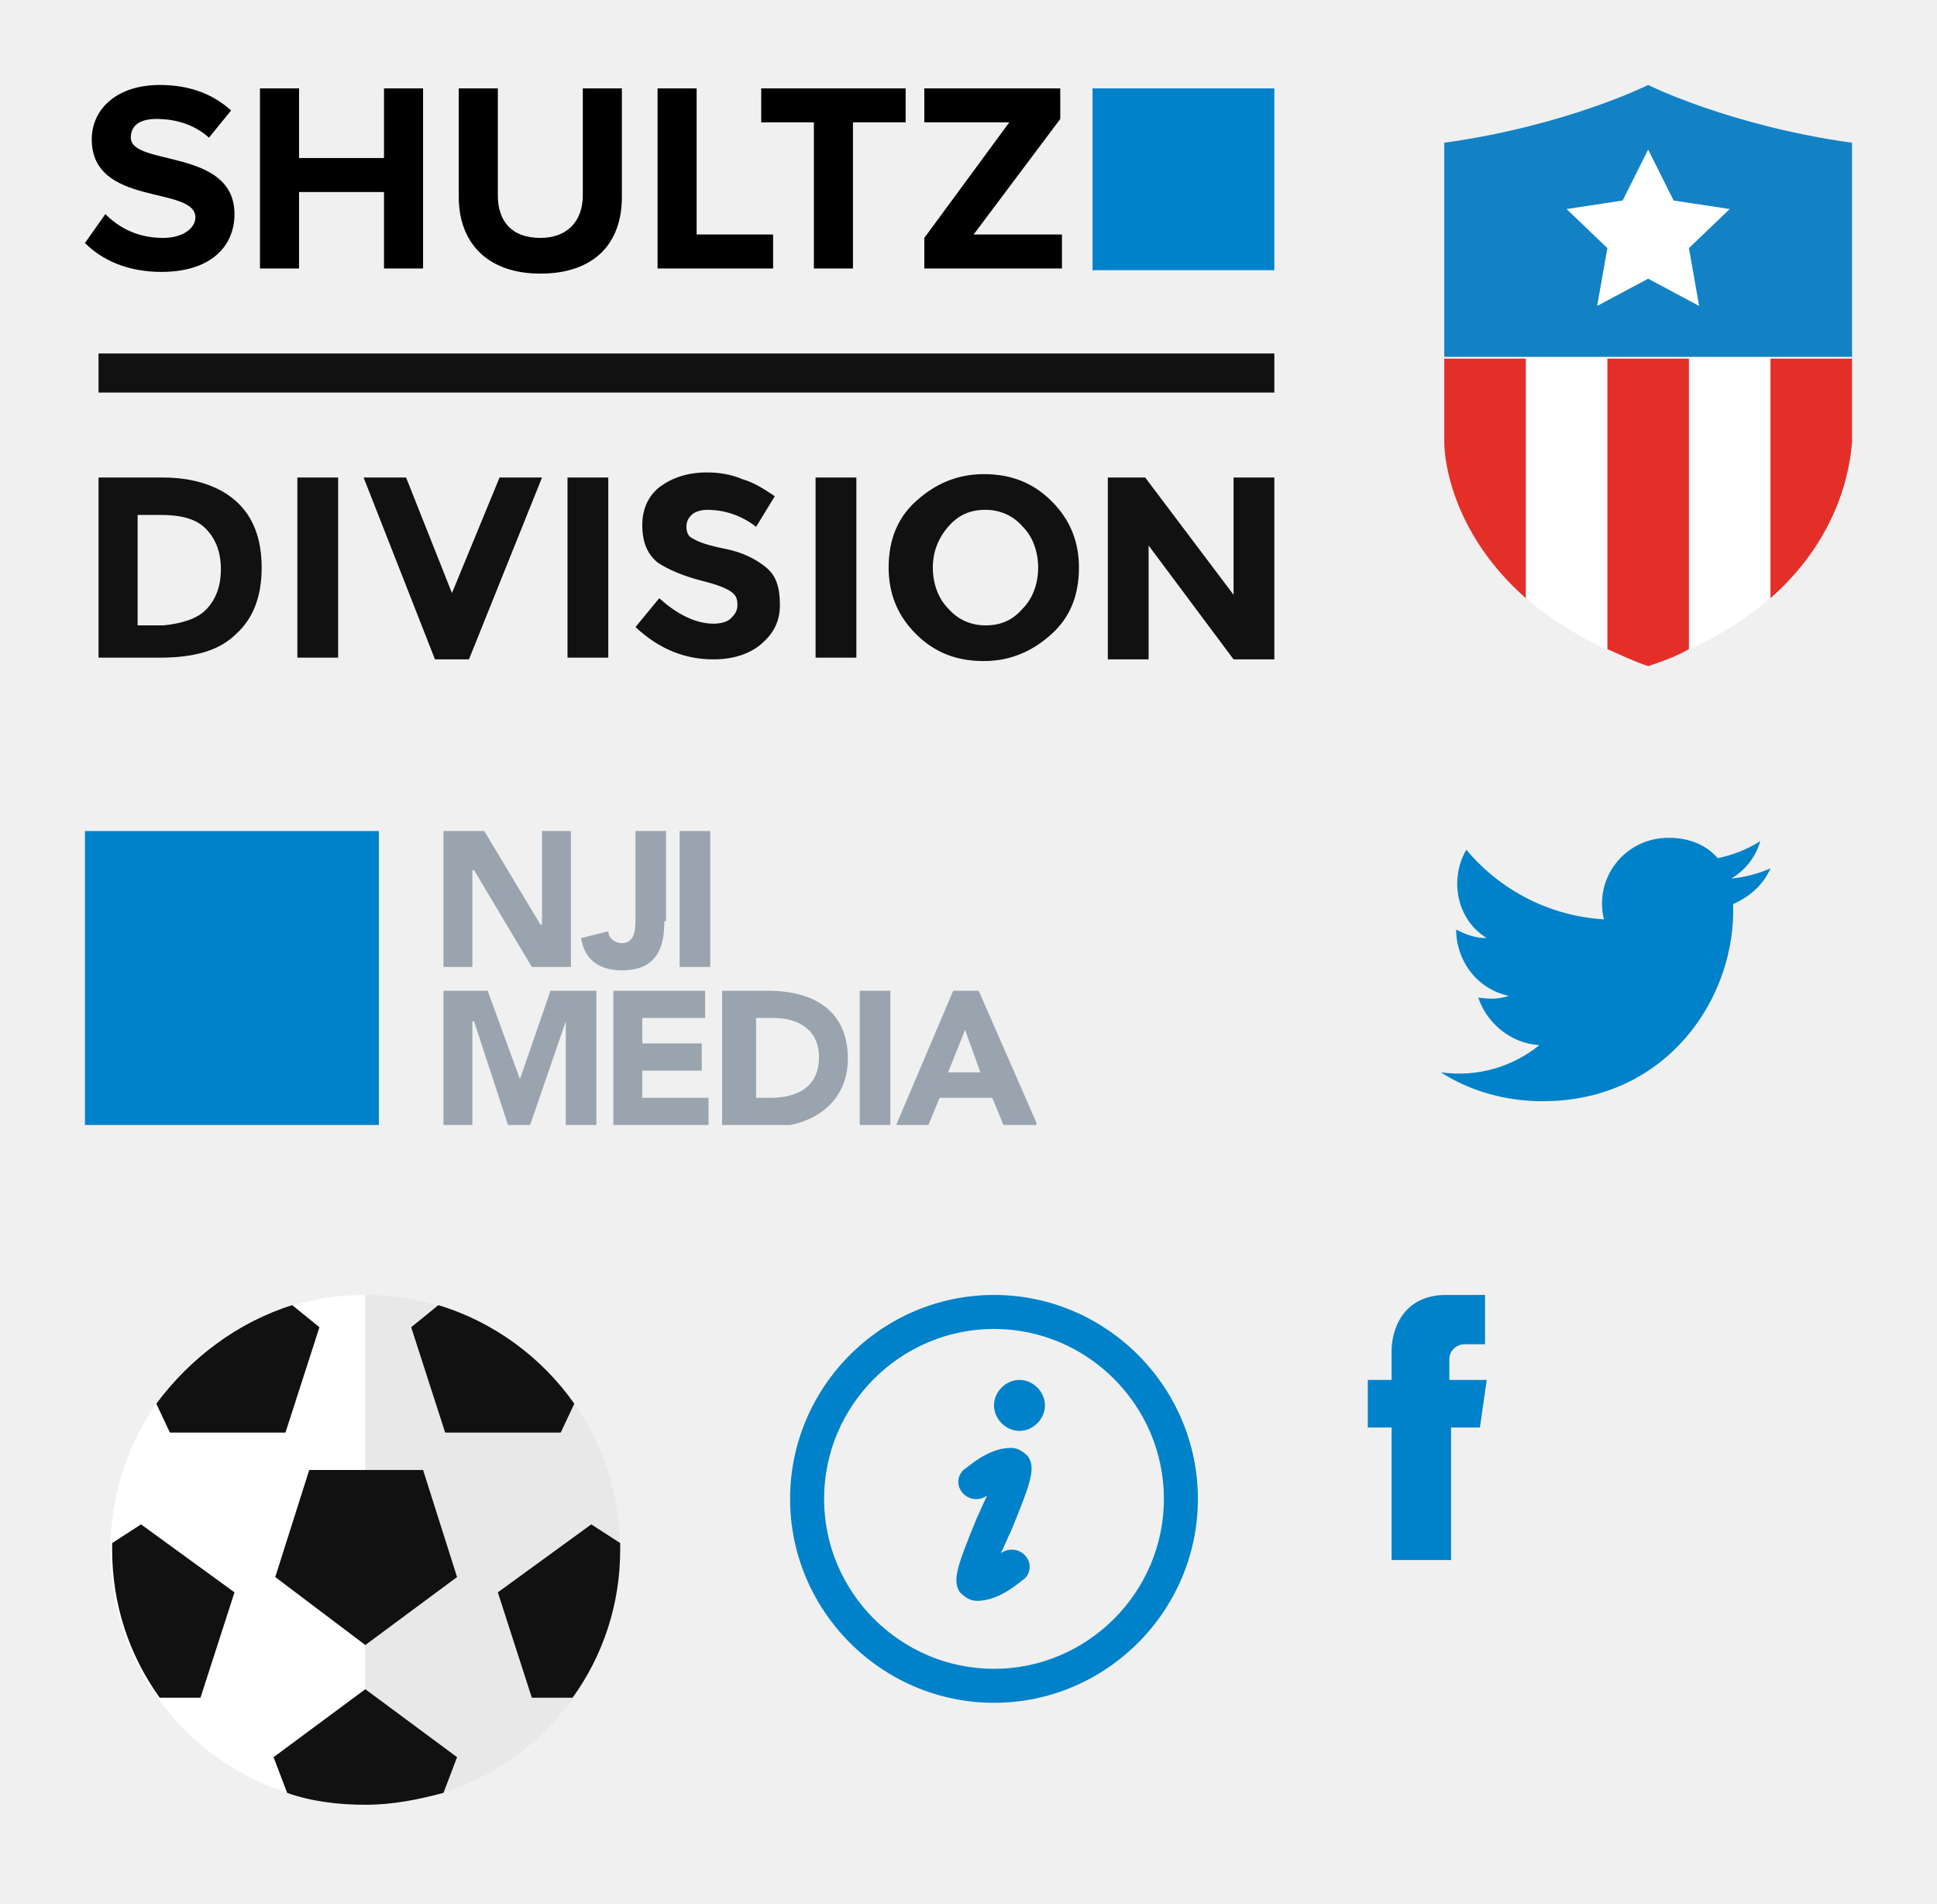
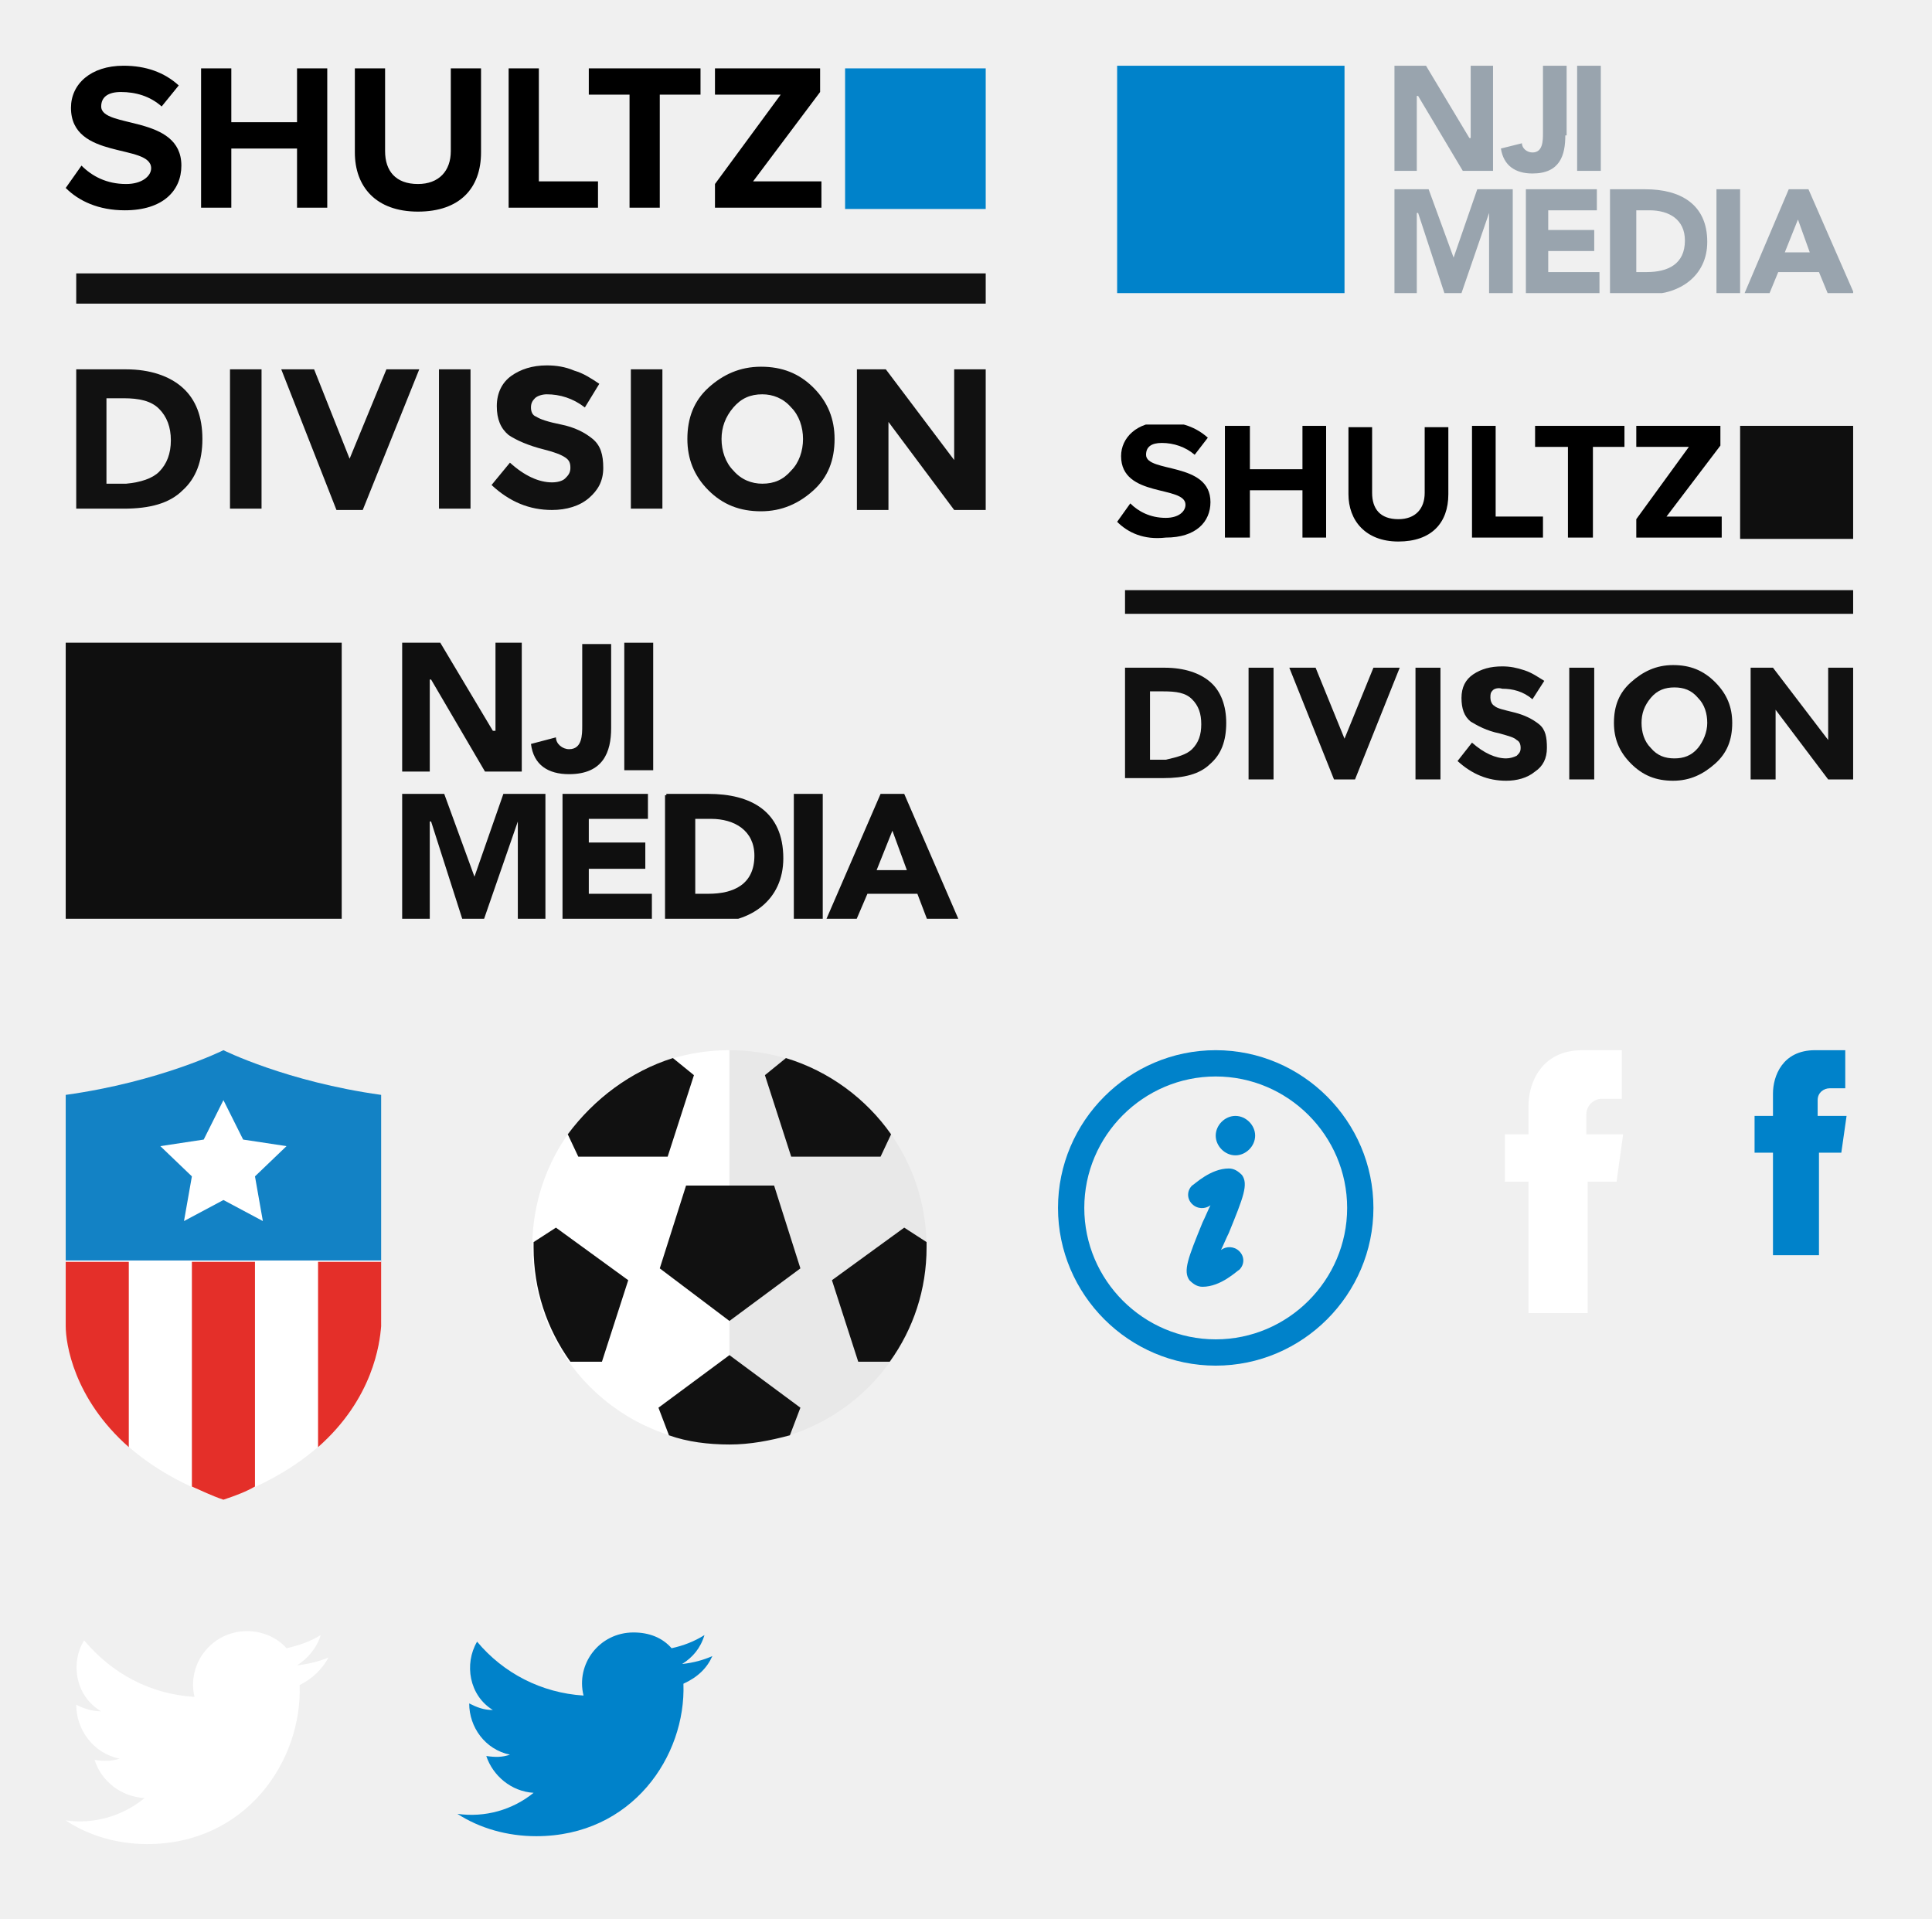
- <svg xmlns="http://www.w3.org/2000/svg" xmlns:xlink="http://www.w3.org/1999/xlink" width="114" height="112" viewBox="0 0 114 112">
-   <svg width="17" height="25.6" viewBox="-479 268.2 17 25.6" enable-background="new -474 273.2 7 15.6" id="facebook" x="75.5" y="71.2">
+ <svg xmlns="http://www.w3.org/2000/svg" xmlns:xlink="http://www.w3.org/1999/xlink" width="147" height="146" viewBox="0 0 147 146">
+   <svg width="17" height="25.6" viewBox="-479 268.2 17 25.6" enable-background="new -474 273.2 7 15.6" id="facebook" x="128.5" y="74.9">
    <path fill="#0082CA" d="M-467 278.2h-2.2V277c0-.6.5-.9.9-.9h1.2v-2.9h-2.3c-2.5 0-3.2 2-3.2 3.3v1.7h-1.4v2.8h1.4v7.8h3.5V281h1.7l.4-2.8z" />
  </svg>
-   <svg width="41.5" height="40" viewBox="-5 -5 41.5 40" id="icon_ball" y="71.2">
+   <svg width="19" height="30" viewBox="-480 266 19 30" enable-background="new -475 271 9 20" id="facebook_alt" x="109.5" y="74.9">
+     <path fill="#fff" d="M-466 277.4h-2.8v-1.5c0-.8.7-1.2 1.1-1.2h1.6V271h-3c-3.2 0-4.1 2.6-4.1 4.2v2.2h-1.8v3.6h1.8v10h4.5v-10h2.2l.5-3.6z" />
+   </svg>
+   <svg width="41.5" height="40" viewBox="-5 -5 41.5 40" id="icon_ball" x="34" y="74.9">
    <path fill="#E8E8E8" d="M16.5 30c8.3 0 15-6.7 15-15s-6.7-15-15-15l-1.1 1.1v28.5l1.1.4" />
    <path fill="#fff" d="M16.5 0c-8.3 0-15 6.7-15 15s6.7 15 15 15" />
    <path fill="#111" d="M4.2 6.4L5 8.1h6.8l2-6.2L12.2.6c-3.2 1-6 3.1-8 5.8" />
    <path fill="#111" d="M1.6 14.6v.4c0 3.2 1 6.2 2.8 8.7h2.4l2-6.2-5.5-4-1.7 1.1zM19.9 10.3H13.2l-2 6.3 5.3 4 5.4-4zM28.8 6.4L28 8.1h-6.8l-2-6.2L20.8.6c3.3 1 6.1 3.1 8 5.8" />
    <path fill="#111" d="M31.5 14.6v.4c0 3.2-1 6.2-2.8 8.7h-2.4l-2-6.2 5.5-4 1.7 1.1zM21.9 27.2l-5.4-4-5.4 4 .8 2.1c1.4.5 3 .7 4.6.7 1.6 0 3.1-.3 4.6-.7l.8-2.1z" />
  </svg>
-   <svg width="34" height="34" viewBox="-5 -5 34 34" id="icon_info" x="41.5" y="71.2">
+   <svg width="34" height="34" viewBox="-5 -5 34 34" id="icon_info" x="75.5" y="74.9">
    <path fill="#0082CA" d="M12 24C5.4 24 0 18.6 0 12S5.4 0 12 0s12 5.4 12 12-5.4 12-12 12zm0-22C6.5 2 2 6.5 2 12s4.5 10 10 10 10-4.5 10-10S17.5 2 12 2zM11 18c-.4 0-.7-.2-1-.5-.5-.7-.1-1.7 1-4.4.2-.4.4-.9.6-1.3-.4.3-1 .3-1.4-.1-.4-.4-.4-1 0-1.4.2-.1 1.4-1.3 2.8-1.3.4 0 .7.2 1 .5.5.7.1 1.7-1 4.4-.2.4-.4.9-.6 1.3.4-.3 1-.3 1.4.1.4.4.4 1 0 1.4-.2.1-1.4 1.3-2.8 1.3zM15 6.5c0 .8-.7 1.5-1.5 1.5S12 7.3 12 6.5 12.7 5 13.5 5s1.5.7 1.5 1.5" />
  </svg>
-   <svg width="34" height="44.2" viewBox="-5 -5 34 44.2" id="icon_shield" x="80">
+   <svg width="34" height="44.2" viewBox="-5 -5 34 44.2" id="icon_shield" y="74.9">
    <path fill="#1382C5" d="M12 0S7.2 2.4 0 3.4v12.7h24V3.4C16.8 2.4 12 0 12 0z" />
    <path fill="#fff" d="M24 20.4V16H0v4.4s-.6 9.4 12 13.8c12.6-4.4 12-13.8 12-13.8z" />
    <path fill="#E42F29" d="M9.6 33.2c.7.3 1.5.7 2.4 1 .9-.3 1.7-.6 2.4-1V16.1H9.6v17.1z" />
    <path fill="#E42F29" d="M4.8 30.2V16.1H0V21c0 1.3.6 5.5 4.8 9.2z" />
    <path fill="#E42F29" d="M19.2 30.2V16.1H24V21c-.1 1.3-.6 5.5-4.8 9.2z" />
    <path fill="#fff" d="M12 3.8l1.5 3 3.3.5-2.4 2.3.6 3.4-3-1.6L9 13l.6-3.4-2.4-2.3 3.3-.5z" />
  </svg>
-   <svg width="66.3" height="27.3" viewBox="-5 -5 66.3 27.3" id="logo_nji" y="43.9">
+   <svg width="66.3" height="27.3" viewBox="-5 -5 66.3 27.3" id="logo_nji" x="80">
    <path fill="#99A4AE" d="M26.9 0v5.5h-.1L23.5 0h-2.4v8h1.7V2.3h.1L26.3 8h2.3V0z" />
    <defs>
-       <path id="ea" d="M0 0h56v17.3H0z" />
-     </defs>
-     <clipPath id="eb">
-       <use xlink:href="#ea" overflow="visible" />
-     </clipPath>
-     <path clip-path="url(#eb)" fill="#99A4AE" d="M34.1 5.3c0 1.5-.4 2.9-2.5 2.9-1.3 0-2.2-.6-2.4-1.9l1.6-.4c0 .4.4.7.8.7.8 0 .8-.9.8-1.5V0h1.8v5.3zM35 0h1.8v8H35zM21.1 9.4h2.6l1.9 5.2 1.8-5.2h2.7v7.9h-1.8v-6.1l-2.1 6.1h-1.3l-2-6.1h-.1v6.1h-1.7zM31.1 9.4h5.4V11h-3.7v1.5h3.5v1.6h-3.5v1.6h3.9v1.6h-5.6zM37.6 9.4h2.6c2.6 0 4.7 1.1 4.7 4 0 2.6-2.1 4-4.5 4h-2.9v-8zm1.8 6.3h.9c1.6 0 2.9-.6 2.9-2.4 0-1.6-1.2-2.3-2.7-2.3h-1v4.7zM45.6 9.4h1.8v8h-1.8zM51.1 9.4h1.5l3.5 8h-2l-.7-1.7h-3.1l-.7 1.7h-1.9l3.4-8zm.7 2.3l-1 2.5h1.9l-.9-2.5z" />
-     <path clip-path="url(#eb)" fill="#0082CA" d="M0 0h17.3v17.3H0z" />
+       <path id="fa" d="M0 0h56v17.3H0z" />
+     </defs>
+     <clipPath id="fb">
+       <use xlink:href="#fa" overflow="visible" />
+     </clipPath>
+     <path clip-path="url(#fb)" fill="#99A4AE" d="M34.1 5.3c0 1.5-.4 2.9-2.5 2.9-1.3 0-2.2-.6-2.4-1.9l1.6-.4c0 .4.4.7.8.7.8 0 .8-.9.8-1.5V0h1.8v5.3zM35 0h1.8v8H35zM21.1 9.4h2.6l1.9 5.2 1.8-5.2h2.7v7.9h-1.8v-6.1l-2.1 6.1h-1.3l-2-6.1h-.1v6.1h-1.7zM31.1 9.4h5.4V11h-3.7v1.5h3.5v1.6h-3.5v1.6h3.9v1.6h-5.6zM37.6 9.4h2.6c2.6 0 4.7 1.1 4.7 4 0 2.6-2.1 4-4.5 4h-2.9v-8zm1.8 6.3h.9c1.6 0 2.9-.6 2.9-2.4 0-1.6-1.2-2.3-2.7-2.3h-1v4.7zM45.6 9.4h1.8v8h-1.8zM51.1 9.4h1.5l3.5 8h-2l-.7-1.7h-3.1l-.7 1.7h-1.9l3.4-8zm.7 2.3l-1 2.5h1.9l-.9-2.5z" />
+     <path clip-path="url(#fb)" fill="#0082CA" d="M0 0h17.3v17.3H0z" />
+   </svg>
+   <svg width="78" height="31" viewBox="-462 265.8 78 31" enable-background="new -457 270.8 68 21" id="logo_nji_alt" y="43.9">
+     <path fill="#0F0F0F" d="M-424.3 270.8v6.7h-.2l-4-6.7h-2.9v9.8h2.1v-7h.1l4.1 7h2.8v-9.8z" />
+     <defs>
+       <path id="ga" d="M-457 270.8h68v21h-68z" />
+     </defs>
+     <clipPath id="gb">
+       <use xlink:href="#ga" overflow="visible" />
+     </clipPath>
+     <path clip-path="url(#gb)" fill="#0F0F0F" d="M-415.5 277.3c0 1.8-.6 3.5-3.2 3.5-1.6 0-2.7-.7-2.9-2.3l1.9-.5c0 .5.5.9 1 .9 1 0 1-1.1 1-1.8v-6.2h2.2v6.4z" />
+     <path fill="none" d="M-457 270.8h68v21h-68z" />
+     <path fill="#0F0F0F" d="M-414.5 270.8h2.2v9.7h-2.2z" />
+     <defs>
+       <path id="gc" d="M-457 270.8h68v21h-68z" />
+     </defs>
+     <clipPath id="gd">
+       <use xlink:href="#gc" overflow="visible" />
+     </clipPath>
+     <path clip-path="url(#gd)" fill="#0F0F0F" d="M-431.4 282.3h3.2l2.3 6.3 2.2-6.3h3.2v9.6h-2.1v-7.5l-2.6 7.5h-1.6l-2.4-7.5h-.1v7.5h-2.1z" />
+     <defs>
+       <path id="ge" d="M-457 270.8h68v21h-68z" />
+     </defs>
+     <clipPath id="gf">
+       <use xlink:href="#ge" overflow="visible" />
+     </clipPath>
+     <path clip-path="url(#gf)" fill="#0F0F0F" d="M-419.2 282.3h6.5v1.9h-4.5v1.8h4.3v2h-4.3v1.9h4.8v2h-6.8z" />
+     <defs>
+       <path id="gg" d="M-457 270.8h68v21h-68z" />
+     </defs>
+     <clipPath id="gh">
+       <use xlink:href="#gg" overflow="visible" />
+     </clipPath>
+     <path clip-path="url(#gh)" fill="#0F0F0F" d="M-411.3 282.3h3.2c3.2 0 5.7 1.3 5.7 4.9 0 3.2-2.5 4.9-5.5 4.9h-3.5v-9.7h.1zm2.1 7.6h1.1c1.9 0 3.5-.7 3.5-2.9 0-1.9-1.5-2.8-3.3-2.8h-1.2v5.7h-.1z" />
+     <defs>
+       <path id="gi" d="M-457 270.8h68v21h-68z" />
+     </defs>
+     <clipPath id="gj">
+       <use xlink:href="#gi" overflow="visible" />
+     </clipPath>
+     <path clip-path="url(#gj)" fill="#0F0F0F" d="M-401.6 282.3h2.2v9.7h-2.2z" />
+     <defs>
+       <path id="gk" d="M-457 270.8h68v21h-68z" />
+     </defs>
+     <clipPath id="gl">
+       <use xlink:href="#gk" overflow="visible" />
+     </clipPath>
+     <path clip-path="url(#gl)" fill="#0F0F0F" d="M-395 282.3h1.8l4.2 9.7h-2.4l-.8-2.1h-3.8l-.9 2.1h-2.3l4.2-9.7zm.9 2.8l-1.2 3h2.3l-1.1-3z" />
+     <defs>
+       <path id="gm" d="M-457 270.8h68v21h-68z" />
+     </defs>
+     <clipPath id="gn">
+       <use xlink:href="#gm" overflow="visible" />
+     </clipPath>
+     <path clip-path="url(#gn)" fill="#0F0F0F" d="M-457 270.8h21v21h-21z" />
  </svg>
  <svg width="80" height="43.9" viewBox="-5 -5 80 43.9" id="logo_shultz_division">
    <path fill="#111" d="M.8 15.8H70v2.3H.8z" />
    <defs>
-       <path id="fa" d="M0 0h70v33.9H0z" />
-     </defs>
-     <clipPath id="fb">
-       <use xlink:href="#fa" overflow="visible" />
-     </clipPath>
-     <path clip-path="url(#fb)" fill="#111" d="M8.9 24.5c1 .9 1.5 2.2 1.5 3.9 0 1.7-.5 3-1.5 3.9-1 1-2.5 1.4-4.5 1.4H.8V23.1h3.8c1.8 0 3.3.5 4.3 1.4m-1.8 6.4c.6-.6.9-1.4.9-2.4s-.3-1.8-.9-2.4c-.6-.6-1.5-.8-2.7-.8H3.1v6.5h1.5c1.1-.1 2-.4 2.5-.9" />
-     <path clip-path="url(#fb)" fill="#111" d="M12.5 23.1h2.4v10.6h-2.4zM21.6 29.9l2.8-6.8h2.5l-4.3 10.7h-2l-4.2-10.7h2.5zM28.4 23.1h2.4v10.6h-2.4zM35.7 25.3c-.2.2-.3.4-.3.7s.1.6.4.7c.3.2.9.4 1.9.6s1.8.6 2.4 1.1c.6.5.8 1.2.8 2.2s-.4 1.7-1.1 2.3c-.7.6-1.7.9-2.8.9-1.7 0-3.2-.6-4.6-1.9l1.4-1.7c1.1 1 2.2 1.5 3.2 1.5.4 0 .8-.1 1-.3.2-.2.4-.4.4-.8s-.1-.6-.4-.8c-.3-.2-.8-.4-1.6-.6-1.2-.3-2.1-.7-2.7-1.1-.6-.5-.9-1.2-.9-2.2s.4-1.8 1.1-2.3c.7-.5 1.6-.8 2.7-.8.7 0 1.4.1 2.1.4.7.2 1.3.6 1.9 1L39.5 26c-.9-.7-1.9-1-2.9-1-.3 0-.7.1-.9.3" />
-     <path clip-path="url(#fb)" fill="#111" d="M43 23.1h2.4v10.6H43zM56.9 32.3c-1.1 1-2.4 1.6-4 1.6s-2.9-.5-4-1.6-1.6-2.4-1.6-3.9c0-1.6.5-2.9 1.6-3.9s2.4-1.6 4-1.6 2.9.5 4 1.6 1.6 2.4 1.6 3.9c0 1.6-.5 2.9-1.6 3.9m-.8-3.9c0-.9-.3-1.8-.9-2.4-.6-.7-1.4-1-2.2-1-.9 0-1.6.3-2.2 1-.6.7-.9 1.5-.9 2.4 0 .9.3 1.8.9 2.4.6.7 1.4 1 2.2 1 .9 0 1.6-.3 2.2-1 .6-.6.9-1.5.9-2.4" />
-     <path clip-path="url(#fb)" fill="#111" d="M67.6 23.1H70v10.7h-2.4l-5-6.7v6.7h-2.4V23.1h2.2l5.2 6.9z" />
-     <path clip-path="url(#fb)" fill="#0082CA" d="M59.3.2H70v10.7H59.3z" />
-     <path clip-path="url(#fb)" d="M0 9.3l1.2-1.7C2 8.4 3.1 9 4.6 9c1.2 0 1.9-.6 1.9-1.2C6.5 5.9.4 7.2.4 3.2.4 1.4 1.9 0 4.4 0c1.7 0 3.1.5 4.2 1.5L7.3 3.1C6.4 2.3 5.3 2 4.2 2c-1 0-1.5.4-1.5 1.1 0 1.7 6.1.6 6.1 4.5 0 1.9-1.4 3.4-4.3 3.4-2 0-3.5-.7-4.5-1.7" />
-     <path clip-path="url(#fb)" d="M17.6 10.8V6.3h-5v4.5h-2.3V.2h2.3v4.1h5V.2h2.3v10.6zM22 6.6V.2h2.3v6.3c0 1.5.8 2.5 2.5 2.5 1.6 0 2.5-1 2.5-2.5V.2h2.3v6.4c0 2.7-1.6 4.5-4.8 4.5S22 9.2 22 6.6" />
-     <path clip-path="url(#fb)" d="M33.7 10.8V.2H36v8.6h4.5v2zM42.9 10.8V2.2h-3.1v-2h8.5v2h-3.1v8.6zM49.4 10.8V9l5-6.8h-5v-2h8V2l-5.1 6.8h5.2v2z" />
-   </svg>
-   <svg width="29.3" height="25.6" viewBox="-473.6 268.2 29.3 25.6" enable-background="new -468.6 273.2 19.3 15.6" id="twitter" x="80" y="44.2">
+       <path id="ha" d="M0 0h70v33.9H0z" />
+     </defs>
+     <clipPath id="hb">
+       <use xlink:href="#ha" overflow="visible" />
+     </clipPath>
+     <path clip-path="url(#hb)" fill="#111" d="M8.9 24.5c1 .9 1.5 2.2 1.5 3.9 0 1.7-.5 3-1.5 3.9-1 1-2.5 1.4-4.5 1.4H.8V23.1h3.8c1.8 0 3.3.5 4.3 1.4m-1.8 6.4c.6-.6.9-1.4.9-2.4s-.3-1.8-.9-2.4c-.6-.6-1.5-.8-2.7-.8H3.1v6.5h1.5c1.1-.1 2-.4 2.5-.9" />
+     <path clip-path="url(#hb)" fill="#111" d="M12.5 23.1h2.4v10.6h-2.4zM21.6 29.9l2.8-6.8h2.5l-4.3 10.7h-2l-4.2-10.7h2.5zM28.4 23.1h2.4v10.6h-2.4zM35.7 25.3c-.2.2-.3.4-.3.7s.1.6.4.7c.3.2.9.4 1.9.6s1.8.6 2.4 1.1c.6.5.8 1.2.8 2.2s-.4 1.7-1.1 2.3c-.7.6-1.7.9-2.8.9-1.7 0-3.2-.6-4.6-1.9l1.4-1.7c1.1 1 2.2 1.5 3.2 1.5.4 0 .8-.1 1-.3.2-.2.4-.4.4-.8s-.1-.6-.4-.8c-.3-.2-.8-.4-1.6-.6-1.2-.3-2.1-.7-2.7-1.1-.6-.5-.9-1.2-.9-2.2s.4-1.8 1.1-2.3c.7-.5 1.6-.8 2.7-.8.7 0 1.4.1 2.1.4.7.2 1.3.6 1.9 1L39.5 26c-.9-.7-1.9-1-2.9-1-.3 0-.7.1-.9.3" />
+     <path clip-path="url(#hb)" fill="#111" d="M43 23.1h2.4v10.6H43zM56.9 32.3c-1.1 1-2.4 1.6-4 1.6s-2.9-.5-4-1.6-1.6-2.4-1.6-3.9c0-1.6.5-2.9 1.6-3.9s2.4-1.6 4-1.6 2.9.5 4 1.6 1.6 2.4 1.6 3.9c0 1.6-.5 2.9-1.6 3.9m-.8-3.9c0-.9-.3-1.8-.9-2.4-.6-.7-1.4-1-2.2-1-.9 0-1.6.3-2.2 1-.6.7-.9 1.5-.9 2.4 0 .9.3 1.8.9 2.4.6.7 1.4 1 2.2 1 .9 0 1.6-.3 2.2-1 .6-.6.9-1.5.9-2.4" />
+     <path clip-path="url(#hb)" fill="#111" d="M67.6 23.1H70v10.7h-2.4l-5-6.7v6.7h-2.4V23.1h2.2l5.2 6.9z" />
+     <path clip-path="url(#hb)" fill="#0082CA" d="M59.3.2H70v10.7H59.3z" />
+     <path clip-path="url(#hb)" d="M0 9.3l1.2-1.7C2 8.4 3.1 9 4.6 9c1.2 0 1.9-.6 1.9-1.2C6.5 5.9.4 7.2.4 3.2.4 1.4 1.9 0 4.4 0c1.7 0 3.1.5 4.2 1.5L7.3 3.1C6.4 2.3 5.3 2 4.2 2c-1 0-1.5.4-1.5 1.1 0 1.7 6.1.6 6.1 4.5 0 1.9-1.4 3.4-4.3 3.4-2 0-3.5-.7-4.5-1.7" />
+     <path clip-path="url(#hb)" d="M17.6 10.8V6.3h-5v4.5h-2.3V.2h2.3v4.1h5V.2h2.3v10.6zM22 6.6V.2h2.3v6.3c0 1.5.8 2.5 2.5 2.5 1.6 0 2.5-1 2.5-2.5V.2h2.3v6.4c0 2.7-1.6 4.5-4.8 4.5S22 9.2 22 6.6" />
+     <path clip-path="url(#hb)" d="M33.7 10.8V.2H36v8.6h4.5v2zM42.9 10.8V2.2h-3.1v-2h8.5v2h-3.1v8.6zM49.4 10.8V9l5-6.8h-5v-2h8V2l-5.1 6.8h5.2v2z" />
+   </svg>
+   <svg width="66" height="37.1" viewBox="-442 262.5 66 37.1" enable-background="new -437 267.5 56 27.1" id="logo_shultz_division_alt" x="80" y="27.3">
+     <path fill="#0F0F0F" d="M-436.4 280.1h55.4v1.8h-55.4z" />
+     <defs>
+       <path id="ia" d="M-437 267.5h56v27.1h-56z" />
+     </defs>
+     <clipPath id="ib">
+       <use xlink:href="#ia" overflow="visible" />
+     </clipPath>
+     <path clip-path="url(#ib)" fill="#111" d="M-429.9 287.1c.8.7 1.2 1.8 1.2 3.1 0 1.4-.4 2.4-1.2 3.1-.8.8-2 1.1-3.6 1.1h-2.9V286h3c1.5 0 2.7.4 3.5 1.1m-1.4 5.1c.5-.5.7-1.1.7-1.9 0-.8-.2-1.4-.7-1.9-.5-.5-1.2-.6-2.2-.6h-1v5.2h1.2c.9-.2 1.6-.4 2-.8" />
+     <defs>
+       <path id="ic" d="M-437 267.5h56v27.1h-56z" />
+     </defs>
+     <clipPath id="id">
+       <use xlink:href="#ic" overflow="visible" />
+     </clipPath>
+     <path clip-path="url(#id)" fill="#111" d="M-427 286h1.9v8.5h-1.9z" />
+     <defs>
+       <path id="ie" d="M-437 267.5h56v27.1h-56z" />
+     </defs>
+     <clipPath id="if">
+       <use xlink:href="#ie" overflow="visible" />
+     </clipPath>
+     <path clip-path="url(#if)" fill="#111" d="M-419.7 291.4l2.2-5.4h2l-3.4 8.5h-1.6l-3.4-8.5h2z" />
+     <defs>
+       <path id="ig" d="M-437 267.5h56v27.1h-56z" />
+     </defs>
+     <clipPath id="ih">
+       <use xlink:href="#ig" overflow="visible" />
+     </clipPath>
+     <path clip-path="url(#ih)" fill="#111" d="M-414.3 286h1.9v8.5h-1.9z" />
+     <defs>
+       <path id="ii" d="M-437 267.5h56v27.1h-56z" />
+     </defs>
+     <clipPath id="ij">
+       <use xlink:href="#ii" overflow="visible" />
+     </clipPath>
+     <path clip-path="url(#ij)" fill="#111" d="M-408.4 287.7c-.2.2-.2.3-.2.6 0 .2.1.5.3.6.2.2.7.3 1.5.5s1.4.5 1.9.9.6 1 .6 1.8-.3 1.4-.9 1.8c-.6.5-1.4.7-2.2.7-1.4 0-2.6-.5-3.7-1.5l1.1-1.4c.9.8 1.8 1.2 2.6 1.2.3 0 .6-.1.8-.2.2-.2.3-.3.3-.6s-.1-.5-.3-.6c-.2-.2-.6-.3-1.3-.5-1-.2-1.7-.6-2.2-.9-.5-.4-.7-1-.7-1.8s.3-1.4.9-1.8 1.3-.6 2.2-.6c.6 0 1.1.1 1.7.3.6.2 1 .5 1.5.8l-.9 1.4c-.7-.6-1.5-.8-2.3-.8-.3-.1-.6 0-.7.1" />
+     <defs>
+       <path id="ik" d="M-437 267.5h56v27.1h-56z" />
+     </defs>
+     <clipPath id="il">
+       <use xlink:href="#ik" overflow="visible" />
+     </clipPath>
+     <path clip-path="url(#il)" fill="#111" d="M-402.6 286h1.9v8.5h-1.9z" />
+     <defs>
+       <path id="im" d="M-437 267.5h56v27.1h-56z" />
+     </defs>
+     <clipPath id="in">
+       <use xlink:href="#im" overflow="visible" />
+     </clipPath>
+     <path clip-path="url(#in)" fill="#111" d="M-391.5 293.3c-.9.8-1.9 1.3-3.2 1.3s-2.3-.4-3.2-1.3-1.3-1.9-1.3-3.1c0-1.3.4-2.3 1.3-3.1.9-.8 1.9-1.3 3.2-1.3s2.3.4 3.2 1.3c.9.9 1.3 1.9 1.3 3.1 0 1.3-.4 2.3-1.3 3.1m-.6-3.1c0-.7-.2-1.4-.7-1.9-.5-.6-1.1-.8-1.8-.8s-1.3.2-1.8.8c-.5.6-.7 1.2-.7 1.9s.2 1.4.7 1.9c.5.6 1.1.8 1.8.8s1.3-.2 1.8-.8c.4-.5.7-1.2.7-1.9" />
+     <defs>
+       <path id="io" d="M-437 267.5h56v27.1h-56z" />
+     </defs>
+     <clipPath id="ip">
+       <use xlink:href="#io" overflow="visible" />
+     </clipPath>
+     <path clip-path="url(#ip)" fill="#111" d="M-382.9 286h1.9v8.5h-1.9l-4-5.3v5.3h-1.9V286h1.7l4.2 5.5z" />
+     <defs>
+       <path id="iq" d="M-437 267.5h56v27.1h-56z" />
+     </defs>
+     <clipPath id="ir">
+       <use xlink:href="#iq" overflow="visible" />
+     </clipPath>
+     <path clip-path="url(#ir)" fill="#0F0F0F" d="M-389.6 267.6h8.6v8.6h-8.6z" />
+     <defs>
+       <path id="is" d="M-437 267.5h56v27.1h-56z" />
+     </defs>
+     <clipPath id="it">
+       <use xlink:href="#is" overflow="visible" />
+     </clipPath>
+     <path clip-path="url(#it)" d="M-437 274.9l1-1.4c.6.6 1.5 1.1 2.7 1.1 1 0 1.5-.5 1.5-1 0-1.5-4.9-.5-4.9-3.7 0-1.4 1.2-2.6 3.2-2.6 1.4 0 2.5.4 3.4 1.2l-1 1.3c-.7-.6-1.6-.9-2.5-.9-.8 0-1.2.3-1.2.9 0 1.4 4.9.5 4.9 3.6 0 1.5-1.1 2.7-3.4 2.7-1.7.2-2.9-.4-3.7-1.2" />
+     <defs>
+       <path id="iu" d="M-437 267.5h56v27.1h-56z" />
+     </defs>
+     <clipPath id="iv">
+       <use xlink:href="#iu" overflow="visible" />
+     </clipPath>
+     <path clip-path="url(#iv)" d="M-422.9 276.1v-3.6h-4v3.6h-1.9v-8.5h1.9v3.3h4v-3.3h1.8v8.5z" />
+     <defs>
+       <path id="iw" d="M-437 267.5h56v27.1h-56z" />
+     </defs>
+     <clipPath id="ix">
+       <use xlink:href="#iw" overflow="visible" />
+     </clipPath>
+     <path clip-path="url(#ix)" d="M-419.4 272.8v-5.1h1.8v5c0 1.2.6 2 2 2 1.3 0 2-.8 2-2v-5h1.8v5.1c0 2.2-1.3 3.6-3.8 3.6s-3.8-1.6-3.8-3.6" />
+     <defs>
+       <path id="iy" d="M-437 267.5h56v27.1h-56z" />
+     </defs>
+     <clipPath id="iz">
+       <use xlink:href="#iy" overflow="visible" />
+     </clipPath>
+     <path clip-path="url(#iz)" d="M-410 276.1v-8.5h1.8v6.9h3.6v1.6z" />
+     <defs>
+       <path id="iA" d="M-437 267.5h56v27.1h-56z" />
+     </defs>
+     <clipPath id="iB">
+       <use xlink:href="#iA" overflow="visible" />
+     </clipPath>
+     <path clip-path="url(#iB)" d="M-402.7 276.1v-6.9h-2.5v-1.6h6.8v1.6h-2.4v6.9z" />
+     <defs>
+       <path id="iC" d="M-437 267.5h56v27.1h-56z" />
+     </defs>
+     <clipPath id="iD">
+       <use xlink:href="#iC" overflow="visible" />
+     </clipPath>
+     <path clip-path="url(#iD)" d="M-397.5 276.1v-1.4l4-5.5h-4v-1.6h6.4v1.5l-4.1 5.4h4.2v1.6z" />
+   </svg>
+   <svg width="29.3" height="25.6" viewBox="-473.6 268.2 29.3 25.6" enable-background="new -468.6 273.2 19.3 15.6" id="twitter" x="30" y="119.1">
    <path fill="#0082CA" d="M-449.4 275.1c-.7.3-1.4.5-2.3.6.8-.5 1.4-1.2 1.7-2.2-.8.5-1.6.8-2.5 1-.7-.8-1.7-1.2-2.9-1.2-2.6 0-4.4 2.4-3.8 4.8-3.2-.2-6.1-1.7-8.1-4.1-1 1.7-.6 4.1 1.2 5.2-.7 0-1.2-.2-1.8-.5 0 1.8 1.2 3.5 3.1 3.9-.6.2-1.1.2-1.8.1.5 1.5 1.9 2.7 3.6 2.8-1.6 1.3-3.7 1.9-5.8 1.6 1.7 1.1 3.8 1.7 6 1.7 7.3 0 11.4-6.1 11.2-11.6 1.1-.5 1.8-1.2 2.2-2.1z" />
  </svg>
+   <svg width="30" height="26.1" viewBox="-474 267.9 30 26.1" enable-background="new -469 272.9 20 16.1" id="twitter_alt" y="119.1">
+     <path fill="#fff" d="M-449 274.9c-.7.3-1.5.5-2.4.6.8-.5 1.5-1.3 1.8-2.3-.8.5-1.7.8-2.6 1-.7-.8-1.8-1.3-3-1.3-2.7 0-4.6 2.5-4 5-3.4-.2-6.3-1.8-8.4-4.3-1.1 1.8-.6 4.3 1.3 5.4-.7 0-1.3-.2-1.9-.5 0 1.9 1.3 3.7 3.3 4.1-.6.2-1.2.2-1.9.1.5 1.6 2 2.8 3.8 2.9-1.7 1.4-3.9 2-6 1.7 1.8 1.2 4 1.8 6.2 1.8 7.5 0 11.8-6.3 11.6-12.1 1-.5 1.7-1.2 2.2-2.1z" />
+   </svg>
</svg>
